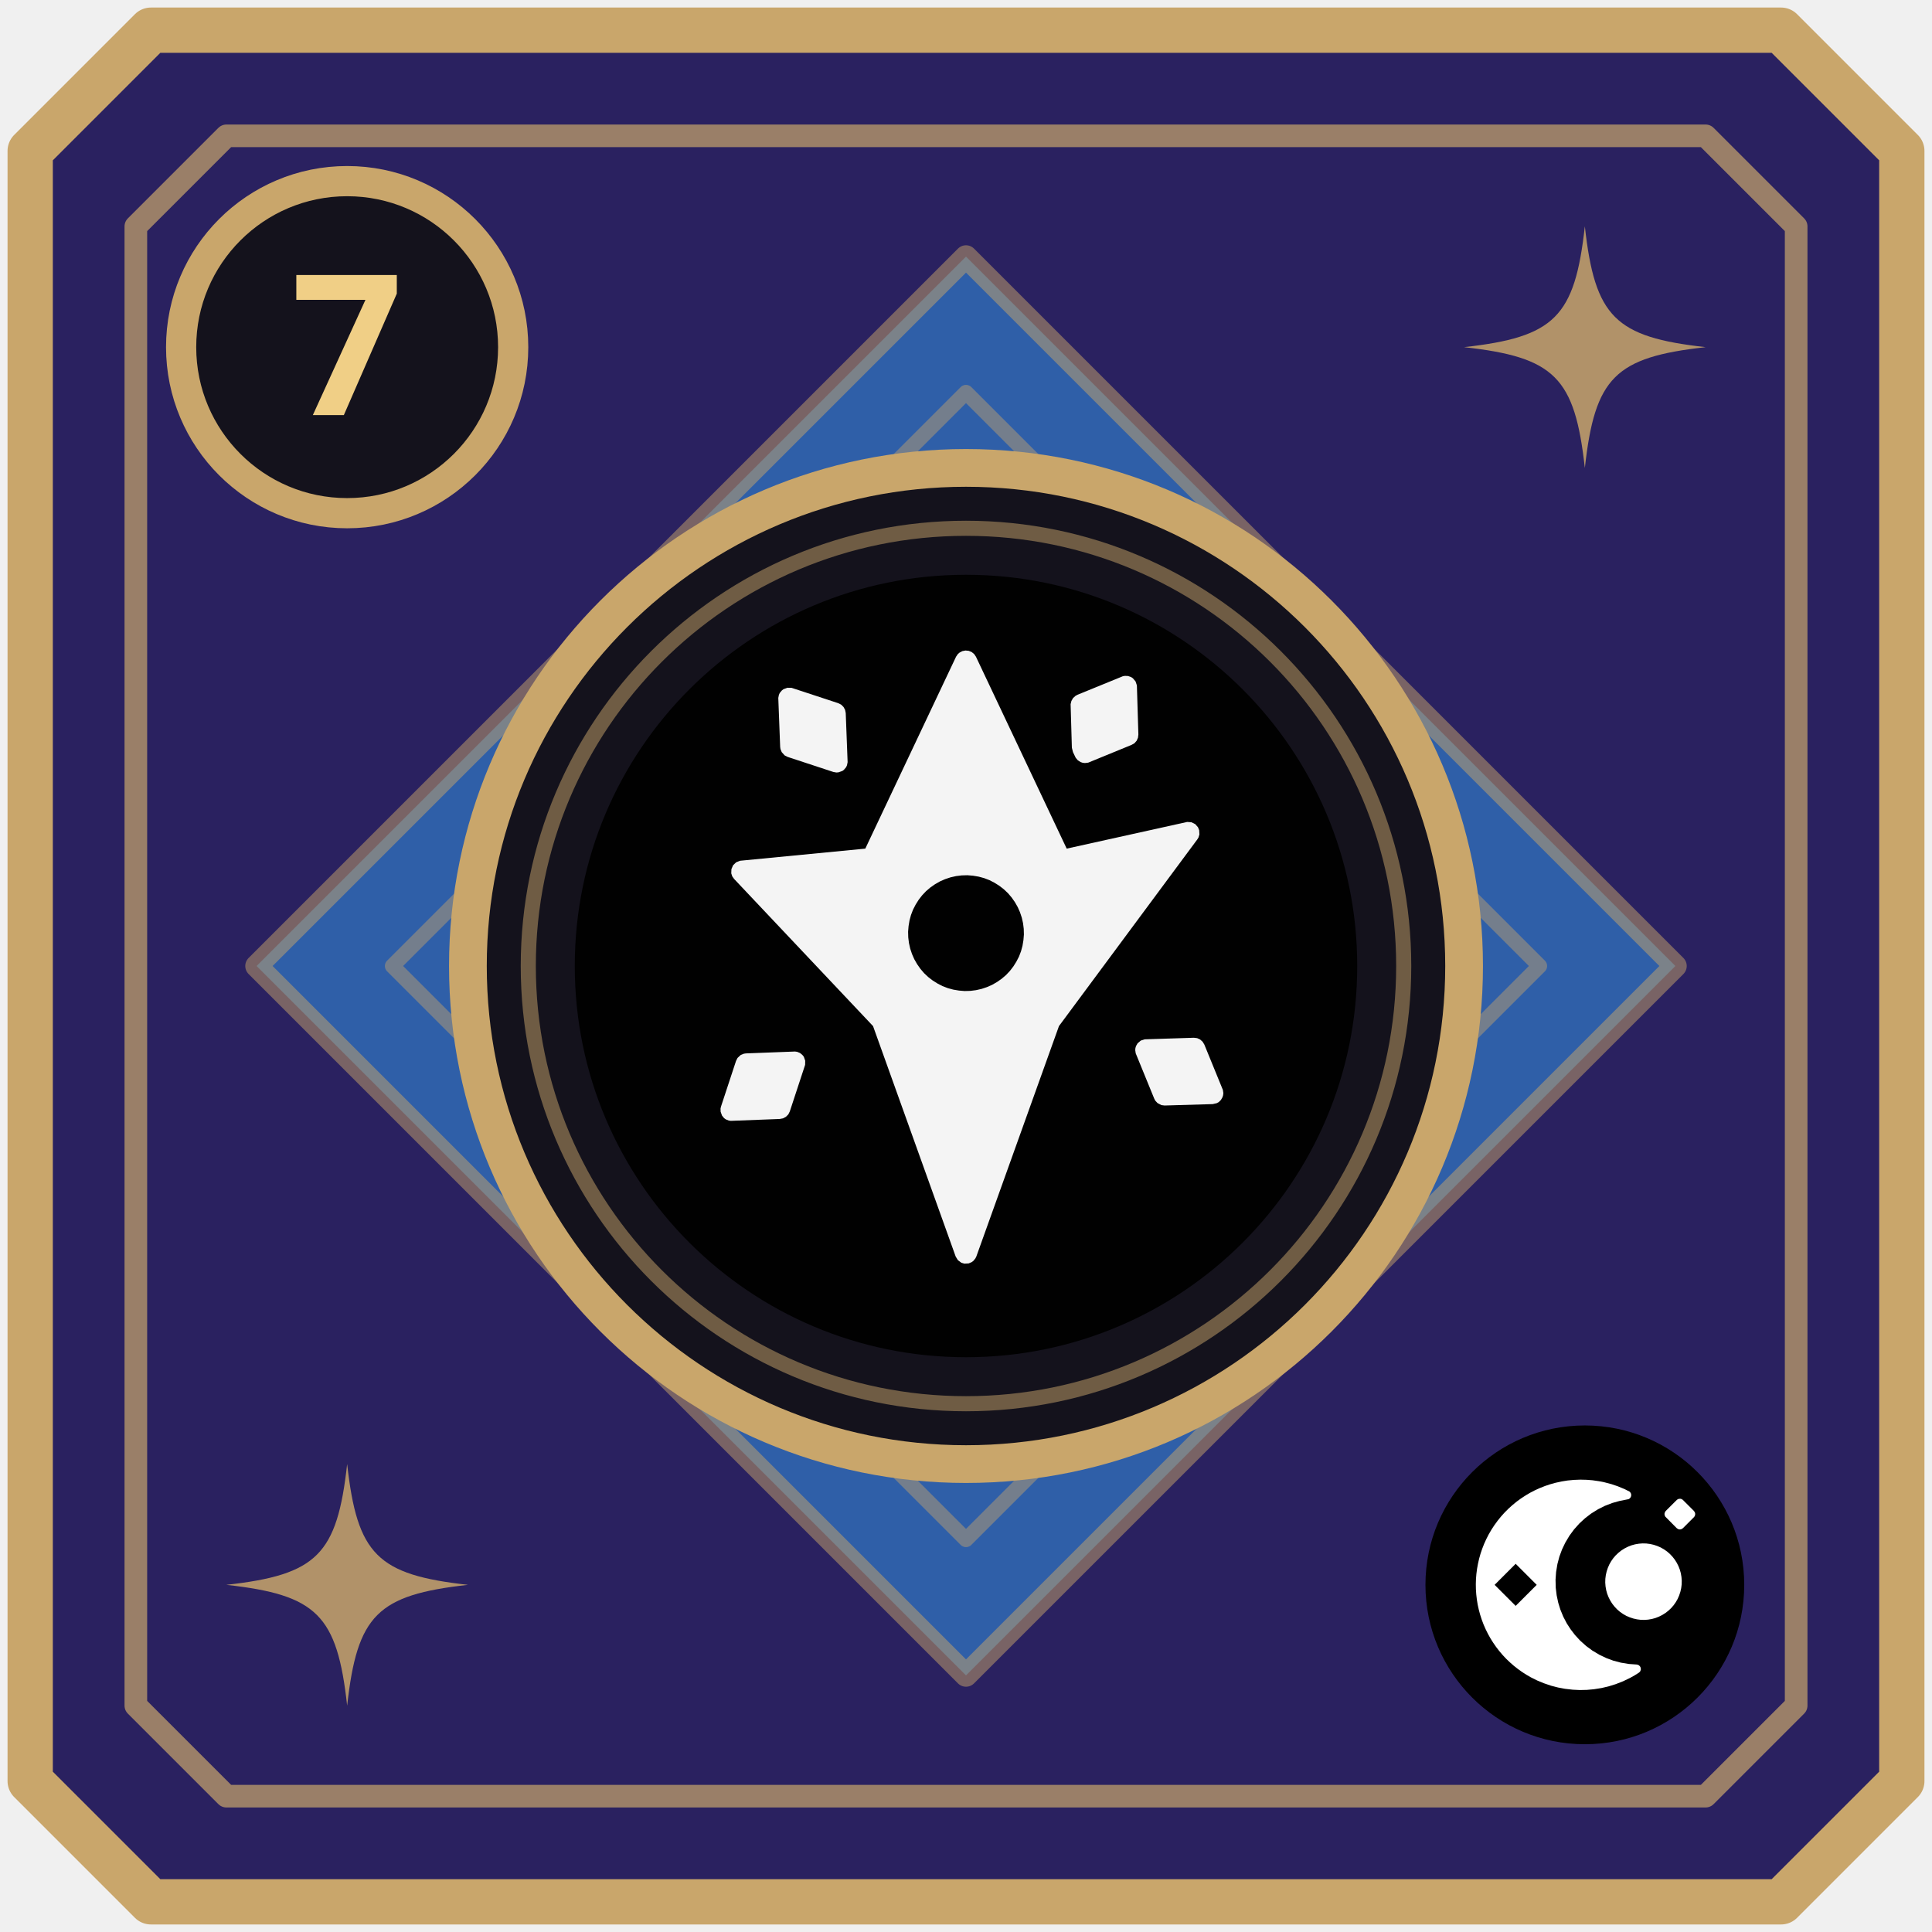
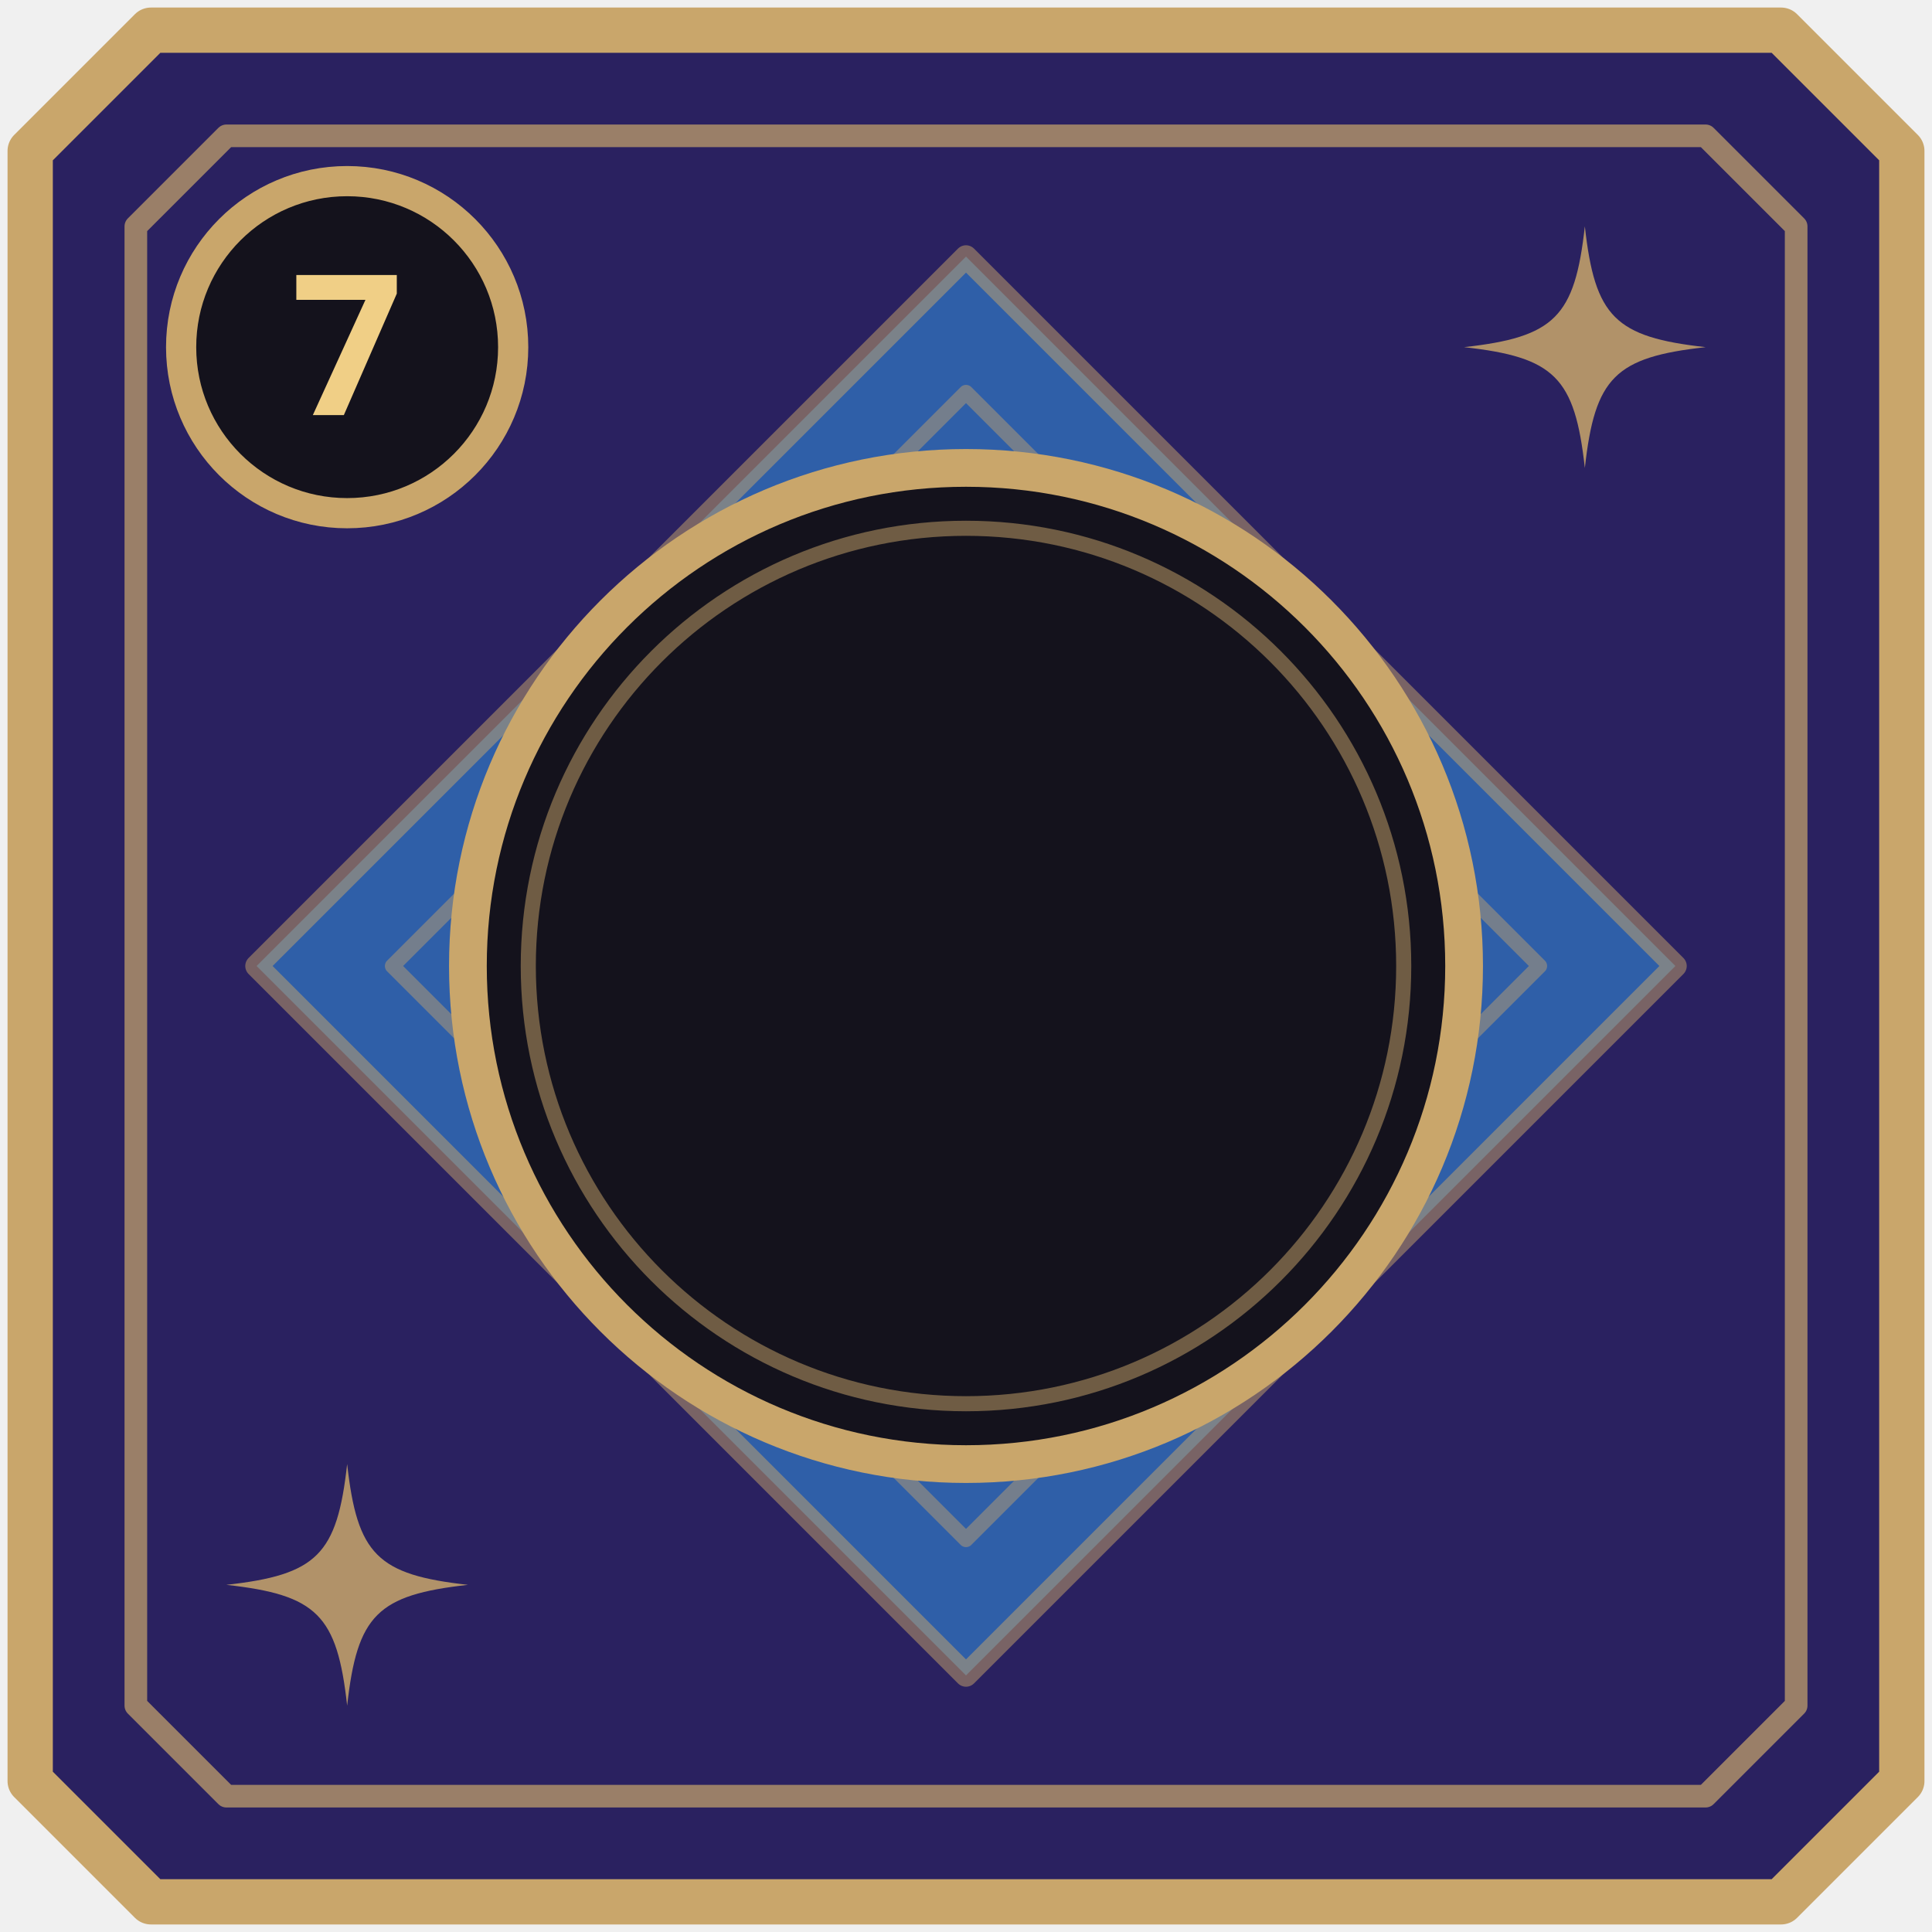
<svg xmlns="http://www.w3.org/2000/svg" viewBox="0 0 256 256">
  <polygon points="20,4 236,4 252,20 252,236 236,252 20,252 4,236 4,20" fill="#2A2160" />
  <polygon points="20,4 236,4 252,20 252,236 236,252 20,252 4,236 4,20" fill="none" stroke="#C9A66B" stroke-width="6" stroke-linejoin="round" />
  <polygon points="30,18 226,18 238,30 238,226 226,238 30,238 18,226 18,30" fill="none" stroke="#C9A66B" stroke-width="3" opacity=".7" stroke-linejoin="round" />
  <polygon points="128,34 222,128 128,222 34,128" fill="#2F5FA8" stroke="#C9A66B" stroke-width="3" stroke-opacity=".5" stroke-linejoin="round" />
  <polygon points="128,52 204,128 128,204 52,128" fill="#2F5FA8" stroke="#C9A66B" stroke-width="2" stroke-opacity=".45" stroke-linejoin="round" />
  <circle cx="128" cy="128" r="66" fill="#14121C" stroke="#C9A66B" stroke-width="5" />
  <circle cx="128" cy="128" r="58" fill="none" stroke="#C9A66B" stroke-width="2" opacity=".5" />
-   <g transform="translate(128,128) scale(.54)" opacity=".95">
-     <g transform="scale(.192) translate(-512,-512)">
-       <circle cx="512" cy="512" r="500" fill="#000" />
-       <g fill="#fff">
-         <path d="M730.1,224.1L727.3,227.3L723.6,229.4L668.2,252.1L664.0,252.6L661.2,252.3L658.5,251.4L654.9,249.1L652.2,245.9L648.7,238.6L647.3,233.0L645.7,177.4L646.7,173.3L648.8,169.6L651.9,166.8L654.4,165.4L712.4,141.7L715.1,141.2L719.1,141.4L722.9,142.7L725.2,144.2L728.7,148.3L730.4,153.4L732.3,216.1L731.8,220.2ZM355.5,181.0L357.5,184.7L358.3,188.8L360.7,251.5L359.9,255.5L358.8,257.9L356.2,261.0L354.1,262.7L349.0,264.5L346.3,264.7L342.4,264.0L284.1,244.8L280.3,242.9L276.5,238.7L274.9,234.8L274.5,232.0L272.1,169.4L272.9,165.4L274.0,163.0L276.6,159.9L278.8,158.2L283.8,156.4L289.1,156.5L348.7,176.1L352.5,178.0ZM218.2,379.5L223.2,377.5L383.3,362.0L499.3,116.7L501.6,113.3L503.7,111.5L507.3,109.6L511.3,108.8L515.4,109.2L519.2,110.7L522.4,113.3L524.7,116.7L640.7,362.0L794.7,327.9L800.1,328.3L805.0,330.7L808.5,334.7L810.0,338.5L810.3,343.9L809.1,347.8L807.7,350.1L630.8,588.8L525.2,883.3L524.0,885.7L521.4,888.9L519.2,890.5L515.4,892.1L509.9,892.4L506.0,891.2L501.6,887.9L498.8,883.3L393.2,588.8L215.7,400.8L213.3,397.5L212.0,393.6L212.2,388.2L214.3,383.3ZM584.2,486.2L585.4,479.0L586.0,471.8L585.8,464.5L584.9,457.3L583.3,450.2L581.0,443.3L578.1,436.7L574.5,430.4L570.3,424.4L565.6,418.9L560.3,413.9L554.6,409.5L548.4,405.6L542.0,402.3L535.2,399.7L528.2,397.8L521.0,396.6L513.8,396.0L506.5,396.2L499.3,397.1L492.2,398.7L485.3,401.0L478.7,403.9L472.4,407.5L466.4,411.7L460.9,416.4L455.9,421.7L451.5,427.4L447.6,433.6L444.3,440.0L441.7,446.8L439.8,453.8L438.6,461.0L438.0,468.2L438.2,475.5L439.1,482.7L440.7,489.8L443.0,496.7L445.9,503.3L449.5,509.6L453.7,515.6L458.4,521.1L463.7,526.1L469.4,530.5L475.6,534.4L482.0,537.7L488.8,540.3L495.8,542.2L503.0,543.4L510.2,544.0L517.5,543.8L524.7,542.9L531.8,541.3L538.7,539.0L545.3,536.1L551.6,532.5L557.6,528.3L563.1,523.6L568.1,518.3L572.5,512.6L576.4,506.4L579.7,500.0L582.3,493.2ZM807.4,604.2L811.2,605.9L814.4,608.8L816.6,612.4L840.3,670.4L840.9,674.4L840.6,677.1L839.8,679.7L837.8,683.2L834.9,686.0L832.5,687.3L827.3,688.5L765.9,690.3L761.8,689.8L756.8,687.2L753.9,684.1L752.6,681.6L728.9,623.6L728.3,619.6L728.5,616.9L729.3,614.3L731.3,610.8L735.4,607.3L740.5,605.7L803.2,603.7ZM284.9,701.7L281.9,704.7L278.2,706.7L274.0,707.5L211.4,709.9L208.7,709.5L205.0,708.0L202.8,706.4L200.2,703.2L198.4,698.2L198.3,694.2L198.9,691.6L218.1,633.3L220.0,629.5L224.1,625.7L228.1,624.1L230.8,623.7L293.5,621.3L296.2,621.7L299.9,623.2L303.0,625.8L304.7,627.9L306.5,633.0L306.4,638.3L286.8,697.9Z" />
-       </g>
-     </g>
-   </g>
  <circle cx="46" cy="46" r="22" fill="#14121C" stroke="#C9A66B" stroke-width="4" />
  <text x="46" y="55" text-anchor="middle" font-family="system-ui,sans-serif" font-weight="800" font-size="26" fill="#F0CF86">7</text>
  <path transform="translate(210,46) scale(.667)" fill="#C9A66B" opacity=".85" d="M0,-24 C2,-6 6,-2 24,0 C6,2 2,6 0,24 C-2,6 -6,2 -24,0 C-6,-2 -2,-6 0,-24Z" />
  <path transform="translate(46,210) scale(.667)" fill="#C9A66B" opacity=".85" d="M0,-24 C2,-6 6,-2 24,0 C6,2 2,6 0,24 C-2,6 -6,2 -24,0 C-6,-2 -2,-6 0,-24Z" />
-   <g transform="translate(210,210) scale(.22)">
-     <g transform="scale(.192) translate(-512,-512)">
-       <circle cx="512" cy="512" r="500" fill="#000" />
-       <g fill="#fff">
-         <path d="M763.5,283.4L765.9,280.1L801.1,245.0L805.9,242.4L811.4,241.9L815.4,242.9L818.9,245.0L854.1,280.1L857.1,284.6L858.1,288.6L858.1,291.4L857.1,295.4L855.0,298.9L819.9,334.1L815.4,337.1L811.4,338.1L808.6,338.1L804.6,337.1L800.1,334.1L764.2,297.8L762.1,292.7L761.9,288.6ZM813.1,475.7L815.1,487.4L816.0,499.1L815.7,510.9L814.2,522.6L811.6,534.0L807.9,545.2L803.2,556.0L797.4,566.2L790.6,575.9L782.9,584.8L774.3,592.9L765.1,600.1L755.1,606.4L744.6,611.7L733.6,616.0L722.3,619.1L710.6,621.1L698.9,622.0L687.1,621.7L675.4,620.2L664.0,617.6L652.8,613.9L642.0,609.2L631.8,603.4L622.1,596.6L613.2,588.9L605.1,580.3L597.9,571.1L591.6,561.1L586.3,550.6L582.0,539.6L578.9,528.3L576.9,516.6L576.0,504.9L576.3,493.1L577.8,481.4L580.4,470.0L584.1,458.8L588.8,448.0L594.6,437.8L601.4,428.1L609.1,419.2L617.7,411.1L626.9,403.9L636.9,397.6L647.4,392.3L658.4,388.0L669.7,384.9L681.4,382.9L693.1,382.0L704.9,382.3L716.6,383.8L728.0,386.4L739.2,390.1L750.0,394.8L760.2,400.6L769.9,407.4L778.8,415.1L786.9,423.7L794.1,432.9L800.4,442.9L805.7,453.4L810.0,464.4ZM652.7,241.0L649.2,243.2L621.4,248.7L598.4,255.1L574.6,264.3L553.2,275.0L531.6,288.5L512.6,303.1L495.0,319.3L478.0,338.3L463.8,357.6L450.7,379.5L440.4,401.1L432.1,423.5L426.0,446.6L421.8,471.8L420.1,495.7L420.7,521.2L423.6,544.9L428.6,568.3L435.2,589.6L444.3,611.8L455.4,633.0L467.5,651.7L481.1,669.4L497.3,687.0L516.3,704.0L535.6,718.2L557.5,731.3L579.1,741.6L601.5,749.9L624.6,756.0L649.8,760.2L675.4,762.0L680.6,763.7L684.7,767.2L687.2,772.1L687.7,777.5L686.0,782.7L684.5,784.9L681.4,787.6L667.9,796.1L653.8,804.0L631.9,814.5L609.2,823.4L586.1,830.6L564.3,835.7L540.4,839.5L518.3,841.5L496.0,842.0L473.7,840.9L449.6,838.1L427.7,834.0L406.1,828.4L383.2,820.6L362.5,812.0L342.6,802.1L328.6,794.0L314.9,785.2L301.8,775.8L289.1,765.8L276.9,755.1L265.2,743.9L254.1,732.1L243.6,719.7L233.7,706.9L224.5,693.6L215.9,679.9L208.0,665.7L200.8,651.2L194.3,636.4L188.6,621.2L183.6,605.8L179.4,590.2L175.9,574.4L173.3,558.4L171.4,542.3L170.3,526.1L170.0,509.9L170.5,493.7L171.8,477.6L173.9,461.5L176.8,445.6L180.4,429.8L184.8,414.2L190.0,398.9L195.9,383.8L202.6,369.0L209.9,354.6L219.0,338.9L227.9,325.3L238.6,310.6L248.8,298.0L259.6,285.9L272.4,273.0L284.5,262.1L298.5,250.6L311.7,241.0L326.8,231.1L340.8,222.9L355.3,215.4L370.0,208.7L386.9,202.0L402.3,196.8L419.8,191.9L439.6,187.6L457.6,184.7L477.7,182.8L497.9,182.0L518.2,182.5L536.4,184.0L556.4,186.9L574.3,190.5L595.8,196.2L615.0,202.7L635.6,211.2L652.1,219.4L654.9,222.4L656.8,226.0L657.5,230.1L657.0,234.1L655.3,237.9ZM361.0,512.0L295.0,446.0L229.0,512.0L295.0,578.0Z" />
-       </g>
-     </g>
-   </g>
</svg>
